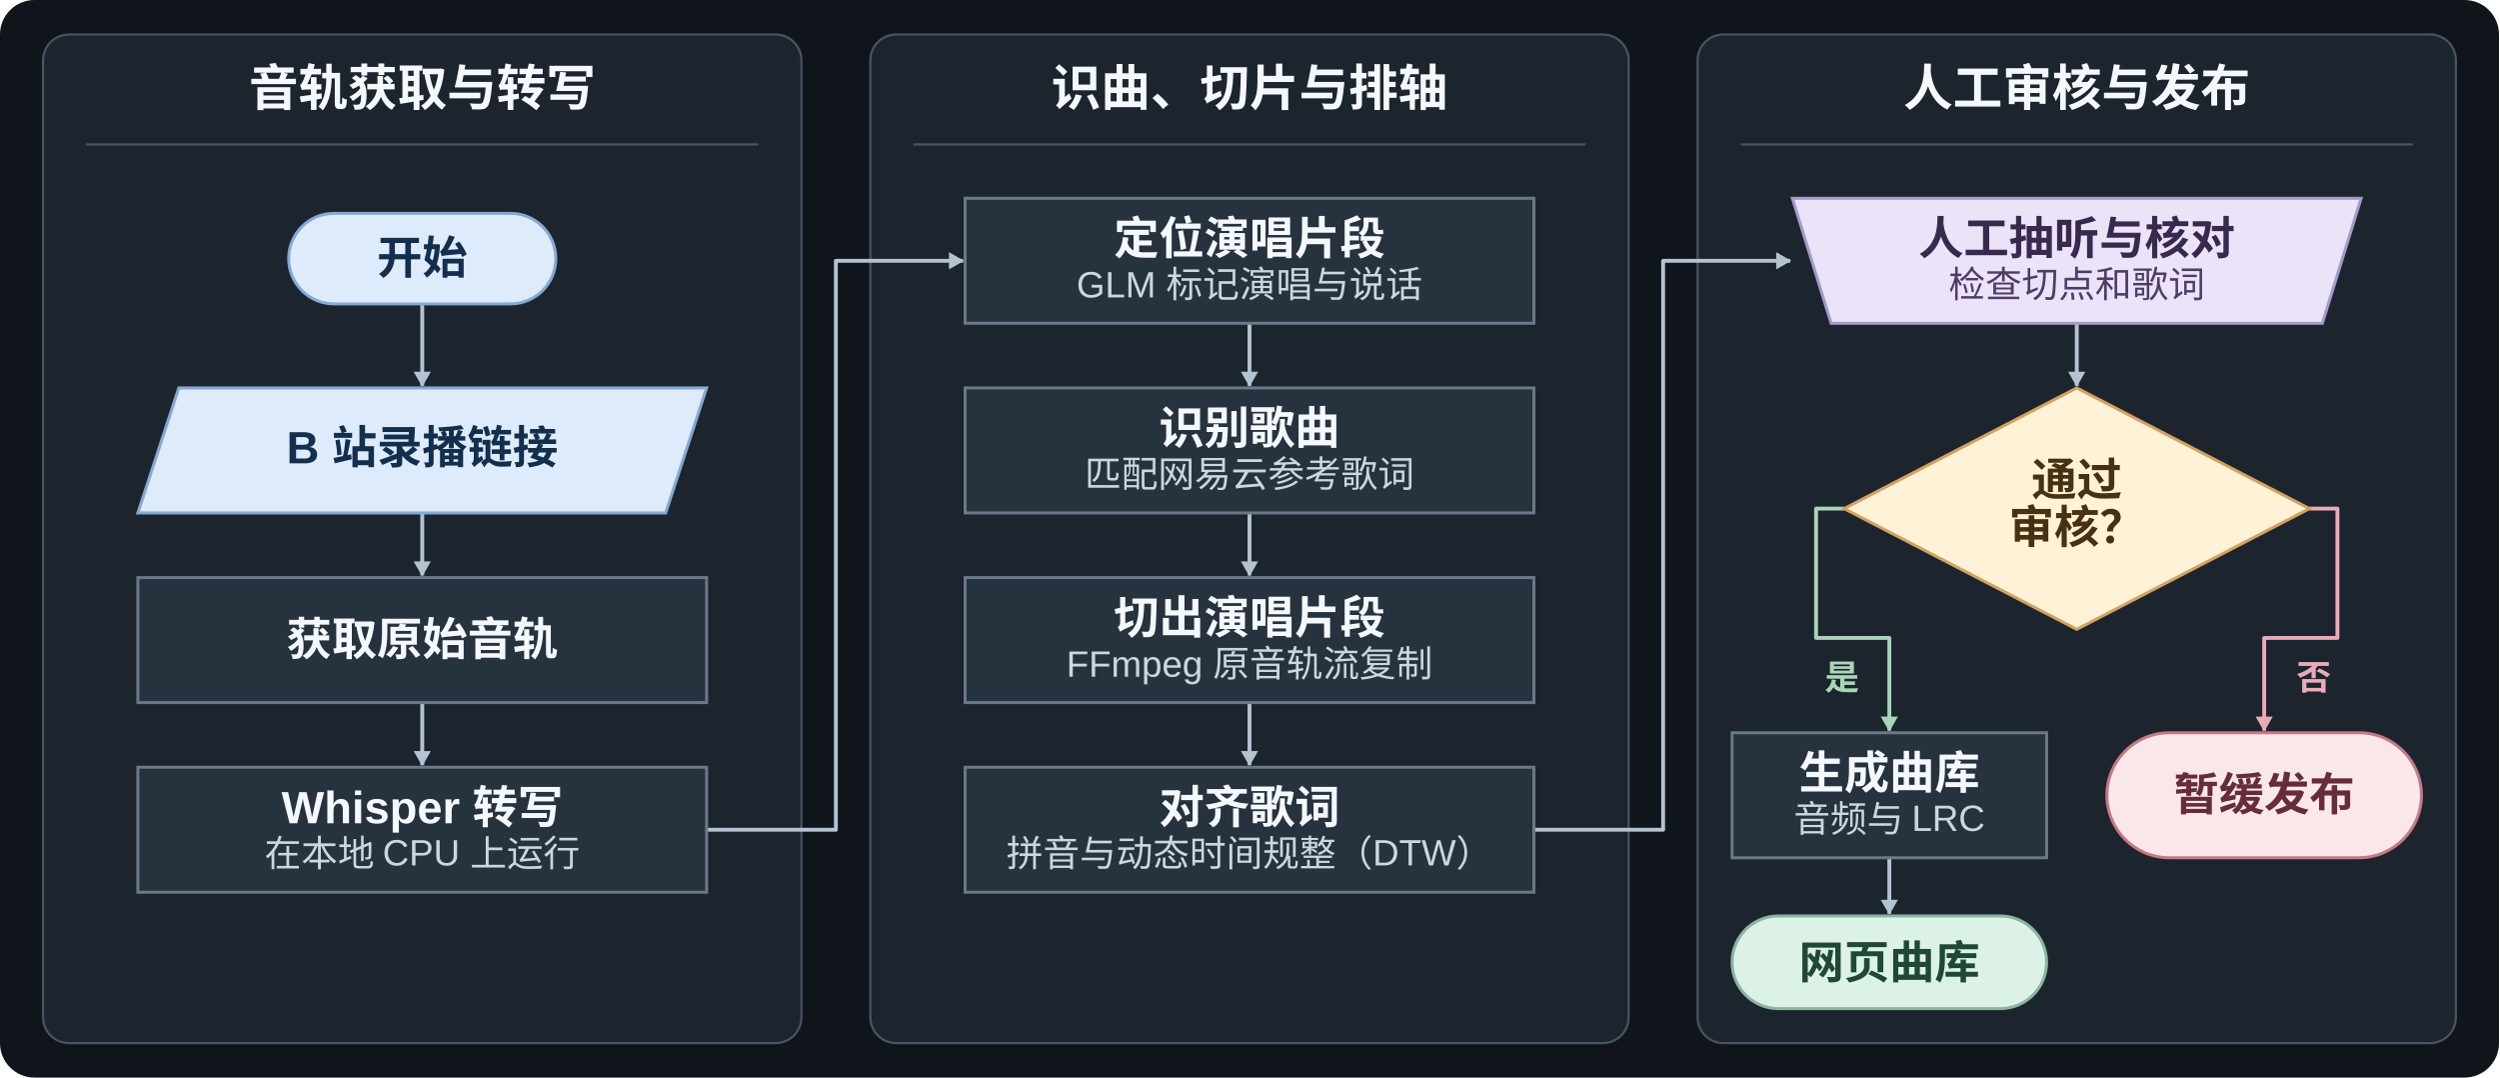
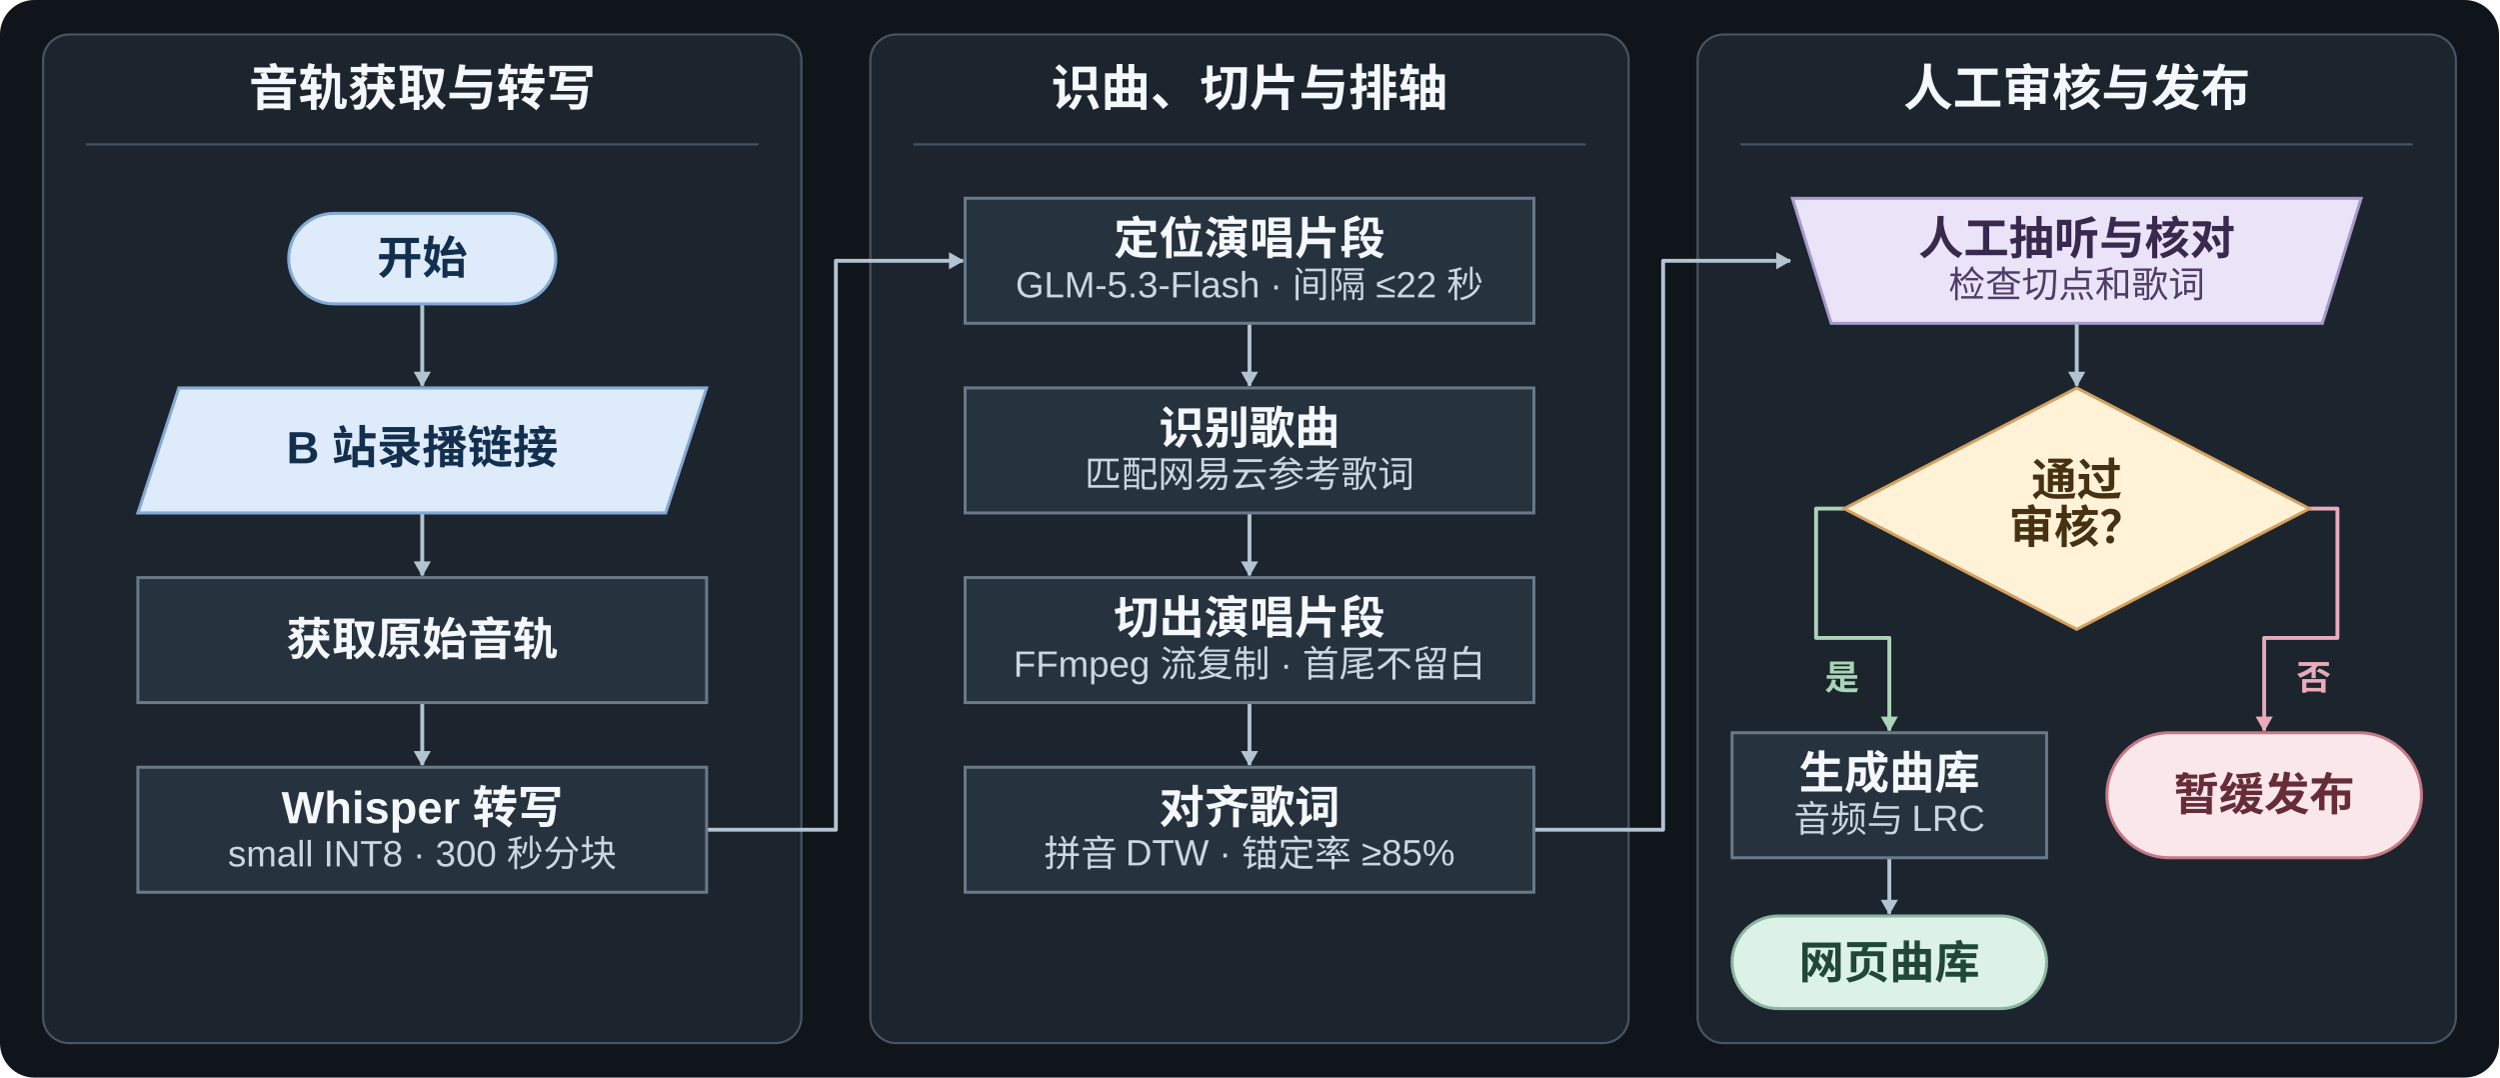
<svg xmlns="http://www.w3.org/2000/svg" width="1160" height="500" viewBox="0 0 1160 500" role="img" aria-labelledby="title description" xml:lang="zh-CN">
  <defs>
    <marker id="arrow" markerWidth="8" markerHeight="8" refX="7.5" refY="4" orient="auto" markerUnits="userSpaceOnUse">
      <path d="M1 0 8 4 1 8Z" fill="#b4c3d2" />
    </marker>
    <marker id="arrow-pass" markerWidth="8" markerHeight="8" refX="7.5" refY="4" orient="auto" markerUnits="userSpaceOnUse">
      <path d="M1 0 8 4 1 8Z" fill="#a9d4b7" />
    </marker>
    <marker id="arrow-hold" markerWidth="8" markerHeight="8" refX="7.5" refY="4" orient="auto" markerUnits="userSpaceOnUse">
      <path d="M1 0 8 4 1 8Z" fill="#e9abb7" />
    </marker>
    <style>
      text {
        font-family: -apple-system, BlinkMacSystemFont, "Segoe UI", "PingFang SC", "Microsoft YaHei", Arial, sans-serif;
        text-anchor: middle;
      }
      .panel { fill: #1c242d; stroke: #485562; }
      .divider { stroke: #485562; }
      .heading { fill: #f4f7fb; font-size: 23px; font-weight: 700; }
      .label { fill: #f4f7fb; font-size: 21px; font-weight: 650; }
      .detail { fill: #cbd6e1; font-size: 17px; }
      .process { fill: #26323e; stroke: #697987; }
      .terminal, .data { fill: #deebfa; stroke: #83a9d4; }
      .terminal-text, .data-text { fill: #132f4e; }
      .data-detail { fill: #284867; }
      .manual { fill: #ebe4f8; stroke: #a69acb; }
      .manual-text { fill: #39294f; }
      .manual-detail { fill: #503d67; }
      .decision { fill: #fff2d6; stroke: #d5a160; }
      .decision-text { fill: #463112; }
      .published { fill: #ddf2e7; stroke: #8bb5a0; }
      .published-text { fill: #204837; }
      .hold { fill: #f9e7ea; stroke: #c47985; }
      .hold-text { fill: #662d39; }
      .node { stroke-width: 1.4; }
      .flow { fill: none; stroke: #b4c3d2; stroke-width: 1.8; stroke-linejoin: round; marker-end: url(#arrow); }
      .pass-flow { stroke: #a9d4b7; marker-end: url(#arrow-pass); }
      .hold-flow { stroke: #e9abb7; marker-end: url(#arrow-hold); }
      .branch-label { font-size: 16px; font-weight: 700; }
      .pass-label { fill: #a9d4b7; }
      .hold-label { fill: #e9abb7; }
    </style>
  </defs>
  <rect width="1160" height="500" rx="16" fill="#10151c" />
  <g id="phase-source">
    <rect class="panel" x="20" y="16" width="352" height="468" rx="12" />
    <path class="divider" d="M40 67H352" />
    <text class="heading" x="196" y="49">音轨获取与转写</text>
  </g>
  <g id="phase-clipping">
    <rect class="panel" x="404" y="16" width="352" height="468" rx="12" />
    <path class="divider" d="M424 67H736" />
    <text class="heading" x="580" y="49">识曲、切片与排轴</text>
  </g>
  <g id="phase-review">
    <rect class="panel" x="788" y="16" width="352" height="468" rx="12" />
    <path class="divider" d="M808 67H1120" />
    <text class="heading" x="964" y="49">人工审核与发布</text>
  </g>
  <g id="flow-lines">
    <path class="flow" data-from="start" data-to="source" d="M196 141V179" />
    <path class="flow" data-from="source" data-to="audio" d="M196 238V267" />
    <path class="flow" data-from="audio" data-to="transcription" d="M196 326V355" />
    <path class="flow" data-from="transcription" data-to="classification" d="M328 385H388V121H447" />
    <path class="flow" data-from="classification" data-to="identification" d="M580 150V179" />
    <path class="flow" data-from="identification" data-to="cut" d="M580 238V267" />
    <path class="flow" data-from="cut" data-to="alignment" d="M580 326V355" />
    <path class="flow" data-from="alignment" data-to="review" d="M712 385H772V121H831" />
    <path class="flow" data-from="review" data-to="decision" d="M964 150V179" />
    <path class="flow pass-flow" data-from="decision" data-to="publish" d="M856 236H843V296H877V339" />
    <path class="flow hold-flow" data-from="decision" data-to="held" d="M1072 236H1085V296H1051V339" />
    <path class="flow" data-from="publish" data-to="published" d="M877 398V424" />
    <text class="branch-label pass-label" x="855" y="320">是</text>
    <text class="branch-label hold-label" x="1074" y="320">否</text>
  </g>
  <g id="start" data-symbol="terminal">
    <rect class="node terminal" x="134" y="99" width="124" height="42" rx="21" />
    <text class="label terminal-text" x="196" y="127">开始</text>
  </g>
  <g id="source" data-symbol="data">
    <polygon class="node data" points="83,180 328,180 309,238 64,238" />
    <text class="label data-text" x="196" y="215">B 站录播链接</text>
  </g>
  <g id="audio" data-symbol="process">
    <rect class="node process" x="64" y="268" width="264" height="58" />
    <text class="label" x="196" y="304">获取原始音轨</text>
  </g>
  <g id="transcription" data-symbol="process">
    <rect class="node process" x="64" y="356" width="264" height="58" />
    <text class="label" x="196" y="382">Whisper 转写</text>
-     <text class="detail" x="196" y="402">在本地 CPU 上运行</text>
+     <text class="detail" x="196" y="402">small INT8 · 300 秒分块</text>
  </g>
  <g id="classification" data-symbol="process">
    <rect class="node process" x="448" y="92" width="264" height="58" />
    <text class="label" x="580" y="118">定位演唱片段</text>
-     <text class="detail" x="580" y="138">GLM 标记演唱与说话</text>
+     <text class="detail" x="580" y="138">GLM-5.3-Flash · 间隔 ≤22 秒</text>
  </g>
  <g id="identification" data-symbol="process">
    <rect class="node process" x="448" y="180" width="264" height="58" />
    <text class="label" x="580" y="206">识别歌曲</text>
    <text class="detail" x="580" y="226">匹配网易云参考歌词</text>
  </g>
  <g id="cut" data-symbol="process">
    <rect class="node process" x="448" y="268" width="264" height="58" />
    <text class="label" x="580" y="294">切出演唱片段</text>
-     <text class="detail" x="580" y="314">FFmpeg 原音轨流复制</text>
+     <text class="detail" x="580" y="314">FFmpeg 流复制 · 首尾不留白</text>
  </g>
  <g id="alignment" data-symbol="process">
    <rect class="node process" x="448" y="356" width="264" height="58" />
    <text class="label" x="580" y="382">对齐歌词</text>
-     <text class="detail" x="580" y="402">拼音与动态时间规整（DTW）</text>
+     <text class="detail" x="580" y="402">拼音 DTW · 锚定率 ≥85%</text>
  </g>
  <g id="review" data-symbol="manual">
    <polygon class="node manual" points="832,92 1096,92 1078,150 850,150" />
    <text class="label manual-text" x="964" y="118">人工抽听与核对</text>
    <text class="detail manual-detail" x="964" y="138">检查切点和歌词</text>
  </g>
  <g id="decision" data-symbol="decision">
    <polygon class="node decision" points="964,180 1072,236 964,292 856,236" />
    <text class="label decision-text" x="964" y="230">通过</text>
    <text class="label decision-text" x="964" y="252">审核？</text>
  </g>
  <g id="publish" data-symbol="process">
    <rect class="node process" x="804" y="340" width="146" height="58" />
    <text class="label" x="877" y="366">生成曲库</text>
    <text class="detail" x="877" y="386">音频与 LRC</text>
  </g>
  <g id="held" data-symbol="terminal">
    <rect class="node hold" x="978" y="340" width="146" height="58" rx="29" />
    <text class="label hold-text" x="1051" y="376">暂缓发布</text>
  </g>
  <g id="published" data-symbol="terminal">
    <rect class="node published" x="804" y="425" width="146" height="43" rx="21.5" />
    <text class="label published-text" x="877" y="454">网页曲库</text>
  </g>
</svg>
